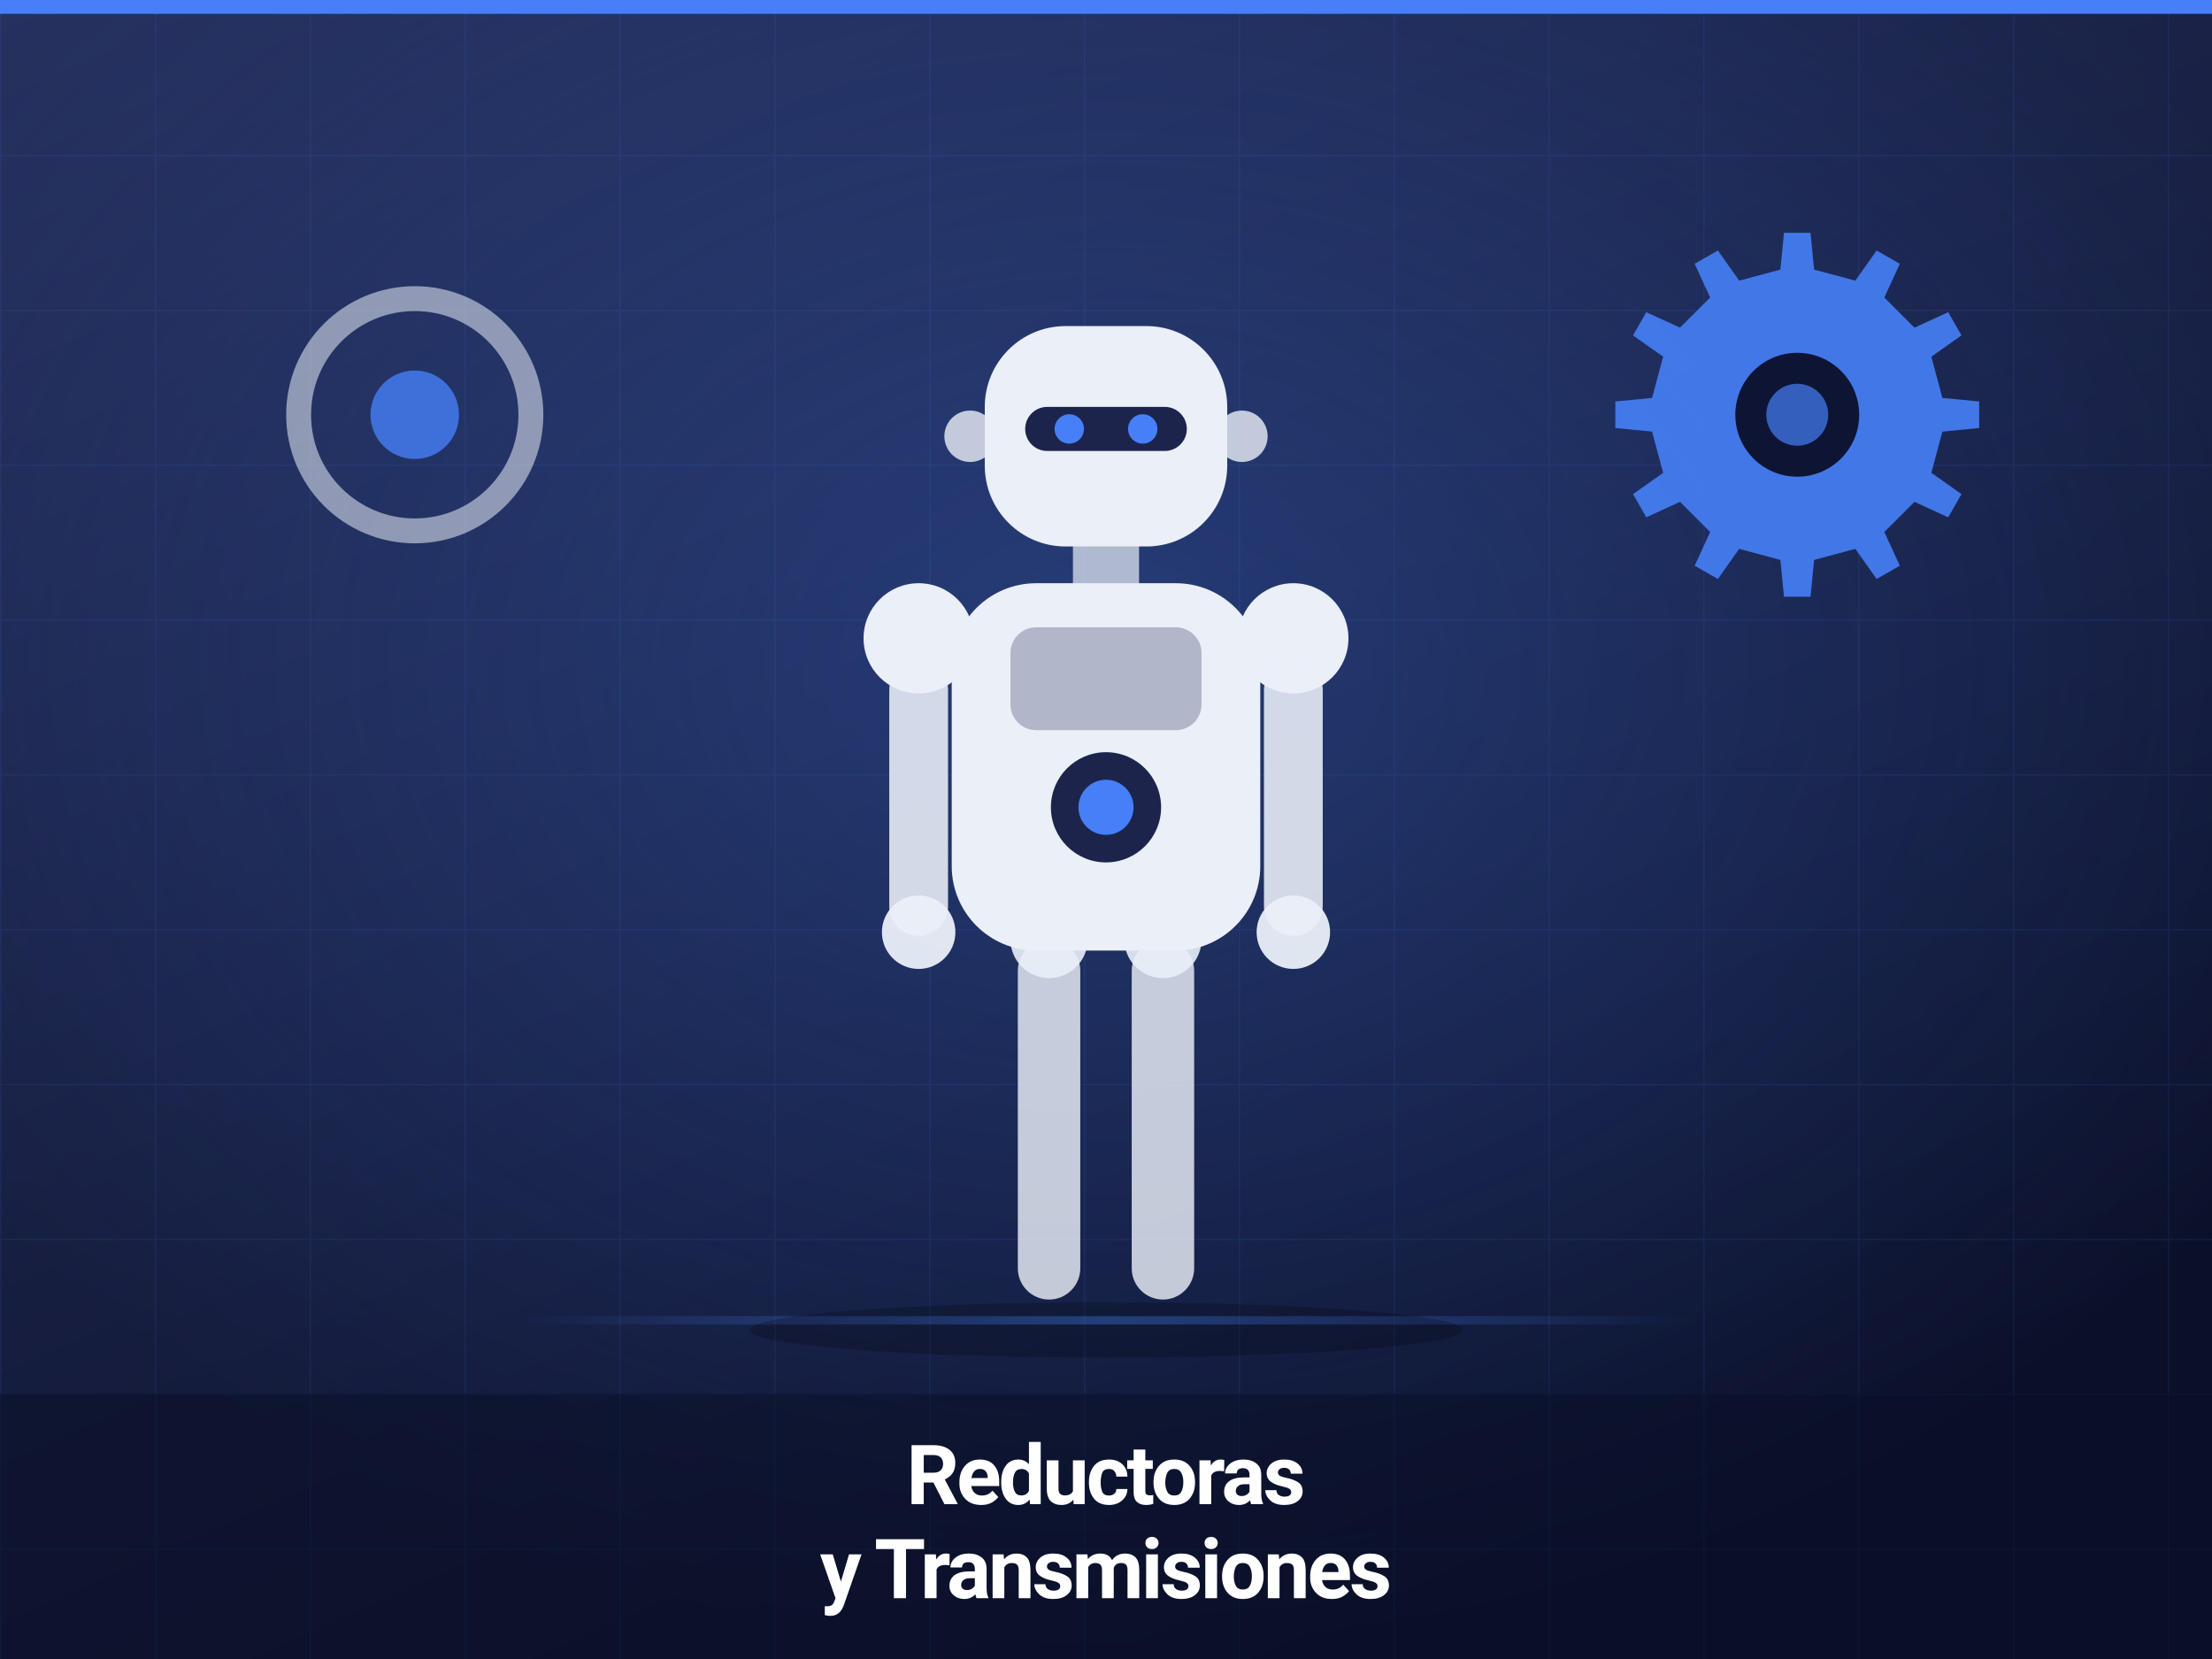
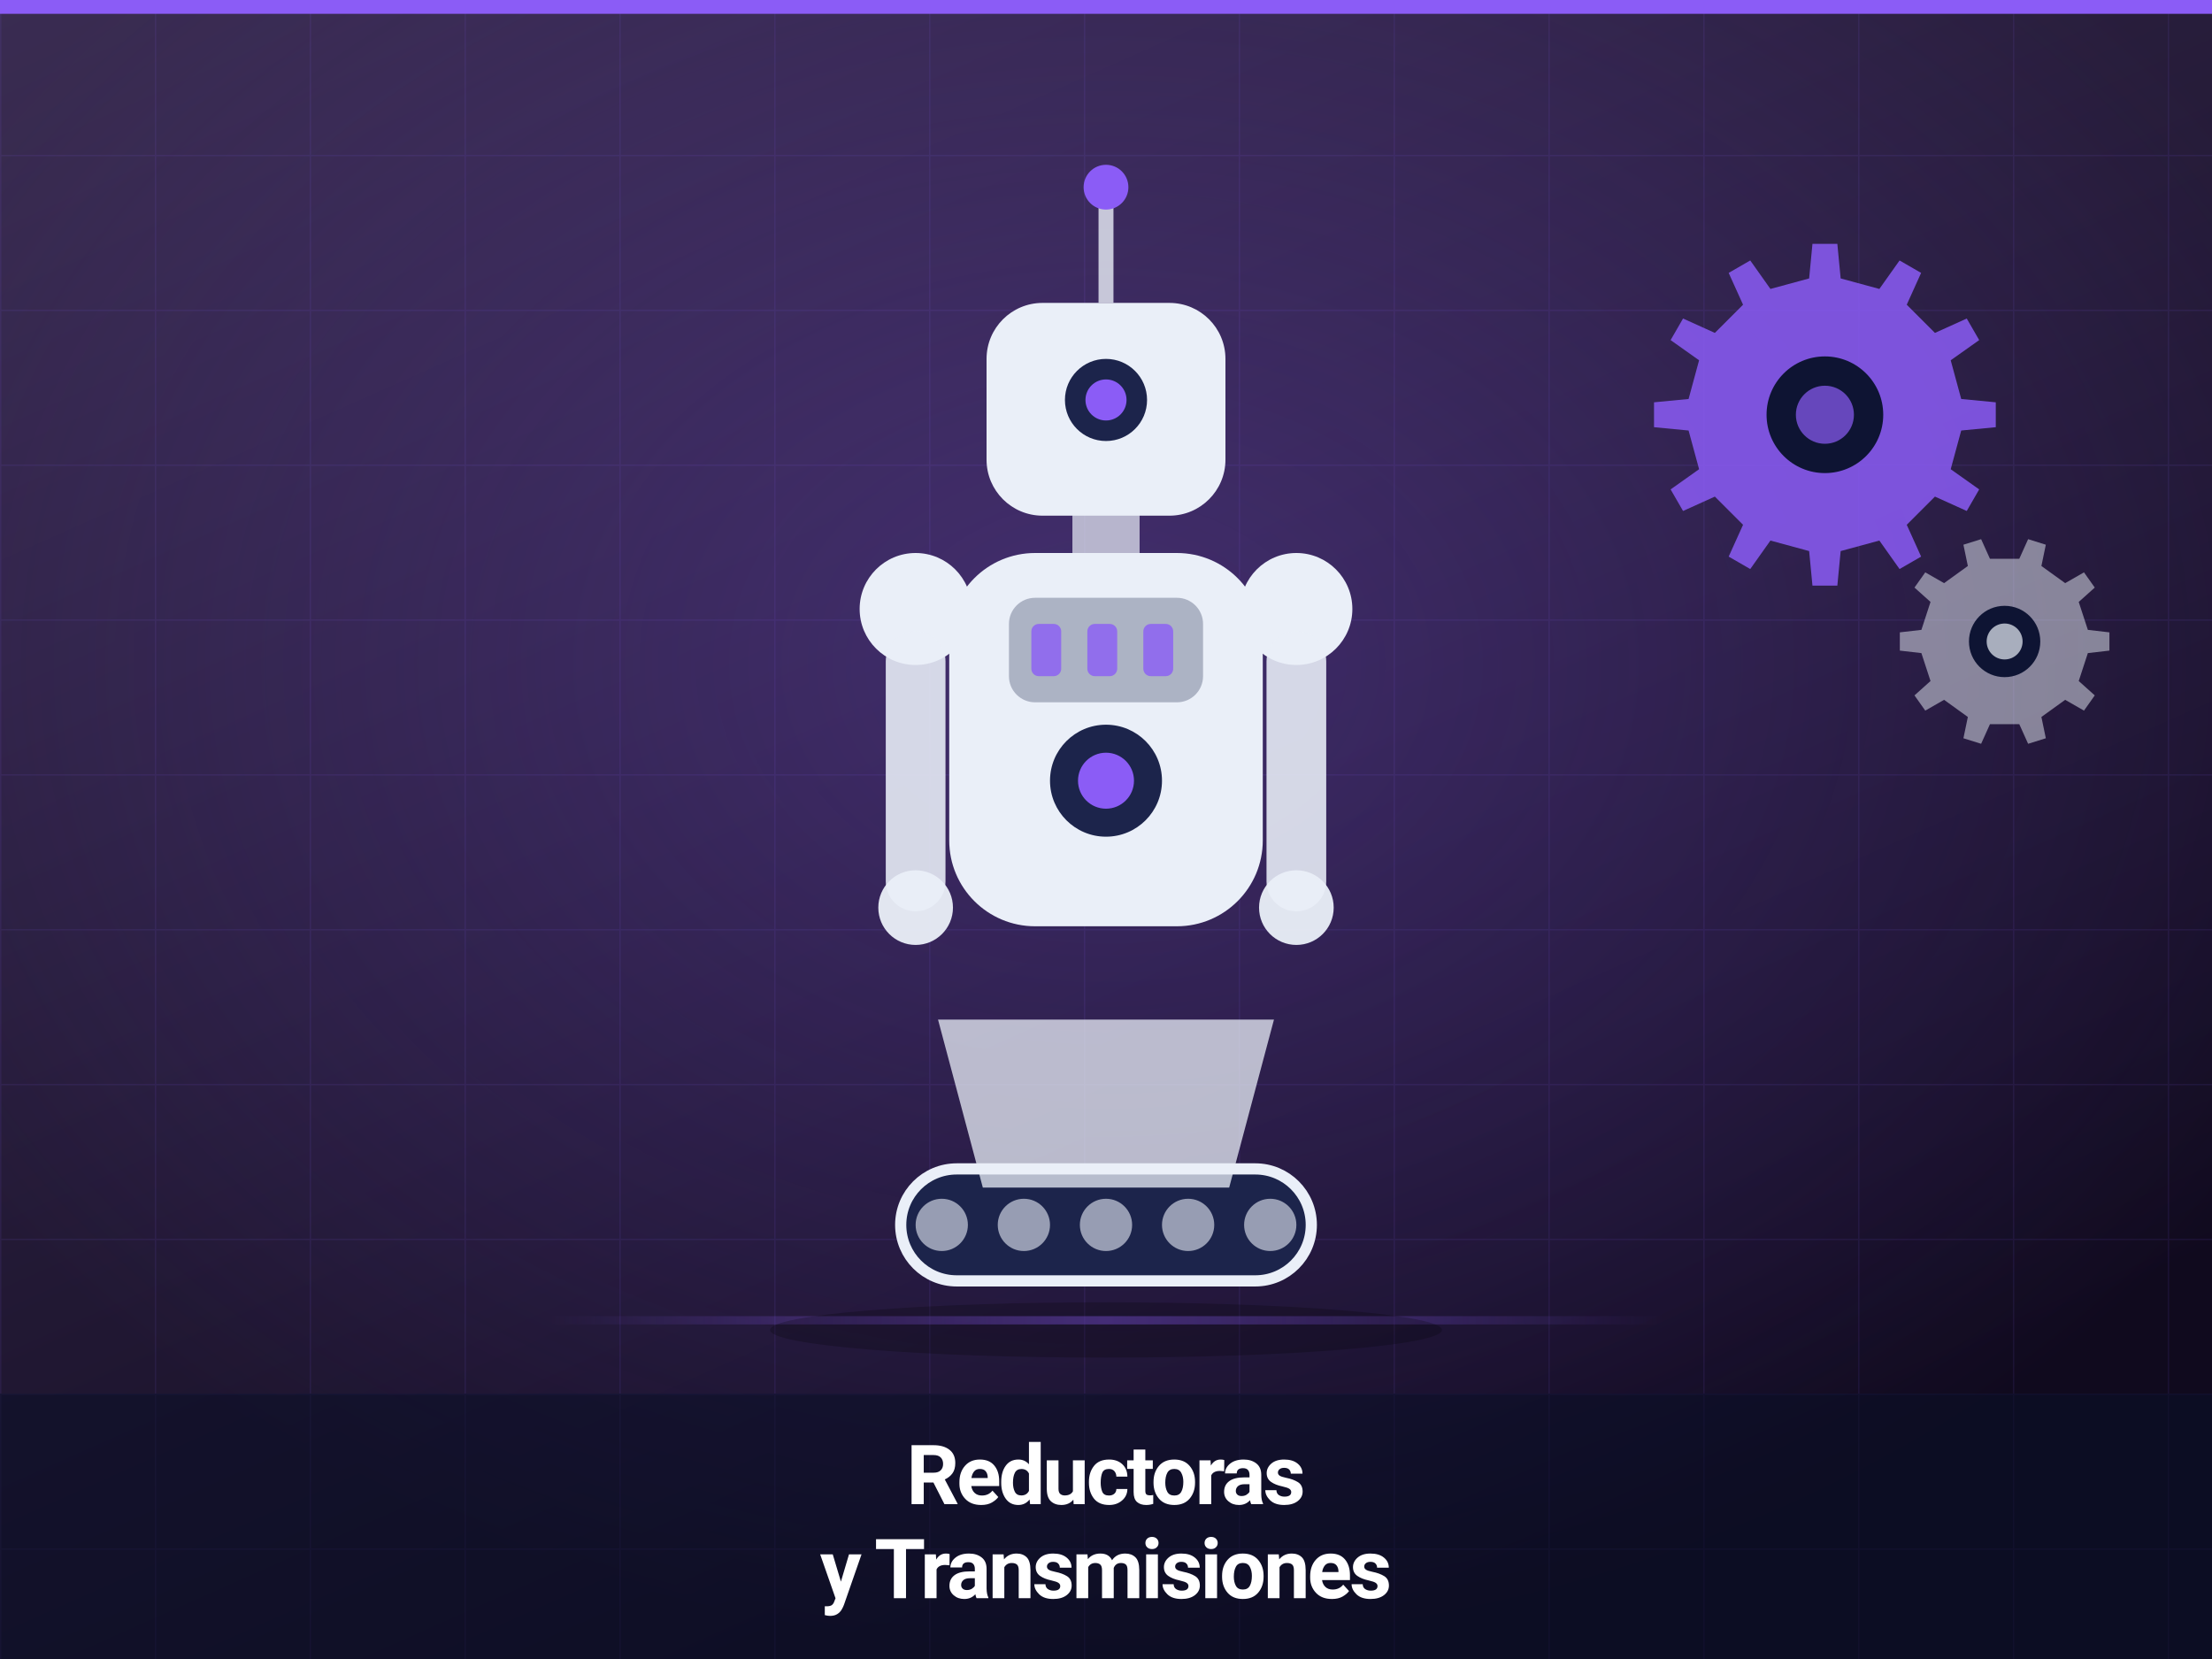
<svg xmlns="http://www.w3.org/2000/svg" viewBox="0 0 800 600" width="800" height="600">
  <defs>
    <linearGradient id="f" x1="0" y1="0" x2=".6" y2="1">
-       <stop offset="0" stop-color="#26315f" />
-       <stop offset="1" stop-color="#0b1029" />
+       <stop offset="0" stop-color="#3a2c52" />
+       <stop offset="1" stop-color="#100a1e" />
    </linearGradient>
    <radialGradient id="halo" cx="50%" cy="40%" r="60%">
-       <stop offset="0" stop-color="#467ff7" stop-opacity=".28" />
-       <stop offset="1" stop-color="#467ff7" stop-opacity="0" />
+       <stop offset="0" stop-color="#8b5cf6" stop-opacity=".28" />
+       <stop offset="1" stop-color="#8b5cf6" stop-opacity="0" />
    </radialGradient>
    <pattern id="rej" width="56" height="56" patternUnits="userSpaceOnUse">
-       <path d="M56 0H0V56" fill="none" stroke="#467ff7" stroke-opacity=".10" />
+       <path d="M56 0H0V56" fill="none" stroke="#8b5cf6" stroke-opacity=".10" />
    </pattern>
    <linearGradient id="suelo" x1="0" y1="0" x2="1" y2="0">
-       <stop offset="0" stop-color="#467ff7" stop-opacity="0" />
-       <stop offset=".5" stop-color="#467ff7" stop-opacity=".5" />
-       <stop offset="1" stop-color="#467ff7" stop-opacity="0" />
+       <stop offset="0" stop-color="#8b5cf6" stop-opacity="0" />
+       <stop offset=".5" stop-color="#8b5cf6" stop-opacity=".5" />
+       <stop offset="1" stop-color="#8b5cf6" stop-opacity="0" />
    </linearGradient>
  </defs>
  <rect width="800" height="600" fill="url(#f)" />
  <rect width="800" height="600" fill="url(#rej)" />
  <rect width="800" height="600" fill="url(#halo)" />
-   <rect x="0" y="0" width="800" height="5" fill="#467ff7" />
-   <polygon points="702.5,143.9 715.8,145.2 715.8,154.8 702.5,156.1 698.5,171.0 709.4,178.7 704.6,187.1 692.4,181.5 681.5,192.4 687.1,204.6 678.7,209.4 671.0,198.5 656.1,202.5 654.8,215.8 645.2,215.8 643.9,202.5 629.0,198.5 621.3,209.4 612.9,204.6 618.5,192.4 607.6,181.5 595.4,187.1 590.6,178.7 601.5,171.0 597.5,156.1 584.2,154.8 584.2,145.2 597.5,143.9 601.5,129.0 590.6,121.3 595.4,112.9 607.6,118.5 618.5,107.6 612.9,95.4 621.3,90.6 629.0,101.5 643.9,97.5 645.2,84.2 654.8,84.2 656.1,97.5 671.0,101.5 678.7,90.6 687.1,95.4 681.5,107.6 692.4,118.5 704.6,112.9 709.4,121.3 698.5,129.0" fill="#467ff7" opacity="0.9" />
-   <circle cx="650" cy="150" r="22.4" fill="#0e1433" />
-   <circle cx="650" cy="150" r="11.2" fill="#467ff7" opacity=".7" />
-   <circle cx="150" cy="150" r="42" fill="none" stroke="#eaeff8" stroke-width="9" opacity=".55" />
-   <circle cx="150" cy="150" r="16" fill="#467ff7" opacity=".8" />
-   <rect x="185.0" y="476" width="430" height="3" fill="url(#suelo)" />
-   <ellipse cx="400" cy="481" rx="129.0" ry="10" fill="#000" opacity=".22" />
+   <rect x="0" y="0" width="800" height="5" fill="#8b5cf6" />
+   <polygon points="709.3,144.3 721.8,145.5 721.8,154.5 709.3,155.7 705.5,169.7 715.8,177.0 711.3,184.8 699.8,179.6 689.6,189.8 694.8,201.3 687.0,205.8 679.7,195.5 665.7,199.3 664.5,211.8 655.5,211.8 654.3,199.3 640.3,195.5 633.0,205.8 625.2,201.3 630.4,189.8 620.2,179.6 608.7,184.8 604.2,177.0 614.5,169.7 610.7,155.7 598.2,154.5 598.2,145.5 610.7,144.3 614.5,130.3 604.2,123.0 608.7,115.2 620.2,120.4 630.4,110.2 625.2,98.7 633.0,94.2 640.3,104.5 654.3,100.7 655.5,88.2 664.5,88.2 665.7,100.7 679.7,104.5 687.0,94.2 694.8,98.7 689.6,110.2 699.8,120.4 711.3,115.2 715.8,123.0 705.5,130.3" fill="#8b5cf6" opacity="0.85" />
+   <circle cx="660" cy="150" r="21.1" fill="#0e1433" />
+   <circle cx="660" cy="150" r="10.5" fill="#8b5cf6" opacity=".7" />
+   <polygon points="755.1,227.8 762.9,228.7 762.9,235.3 755.1,236.2 751.8,246.3 757.6,251.5 753.7,257.0 746.9,253.1 738.3,259.3 739.9,267.0 733.5,269.0 730.3,261.9 719.7,261.9 716.5,269.0 710.1,267.0 711.7,259.3 703.1,253.1 696.3,257.0 692.4,251.5 698.2,246.3 694.9,236.2 687.1,235.3 687.1,228.7 694.9,227.8 698.2,217.7 692.4,212.5 696.3,207.0 703.1,210.9 711.7,204.7 710.1,197.0 716.5,195.0 719.7,202.1 730.3,202.1 733.5,195.0 739.9,197.0 738.3,204.7 746.9,210.9 753.7,207.0 757.6,212.5 751.8,217.7" fill="#eaeff8" opacity="0.5" />
+   <circle cx="725" cy="232" r="12.9" fill="#0e1433" />
+   <circle cx="725" cy="232" r="6.5" fill="#eaeff8" opacity=".7" />
+   <rect x="197.5" y="476" width="405" height="3" fill="url(#suelo)" />
+   <ellipse cx="400" cy="481" rx="121.5" ry="10" fill="#000" opacity=".22" />
  <g opacity="1.0">
-     <rect x="368.114" y="339.8" width="22.586" height="130.2" rx="11.293" fill="#eaeff8" opacity=".82" />
-     <circle cx="379.407" cy="339.8" r="13.95" fill="#eaeff8" opacity=".9" />
-     <rect x="409.3" y="339.8" width="22.586" height="130.2" rx="11.293" fill="#eaeff8" opacity=".82" />
-     <circle cx="420.593" cy="339.8" r="13.95" fill="#eaeff8" opacity=".9" />
-     <rect x="344.2" y="210.929" width="111.6" height="132.857" rx="30.557" fill="#eaeff8" />
-     <rect x="365.457" y="226.871" width="69.086" height="37.2" rx="9.3" fill="#1c244b" opacity=".28" />
-     <circle cx="400" cy="291.971" r="19.929" fill="#1c244b" />
-     <circle cx="400" cy="291.971" r="9.964" fill="#467ff7" />
-     <circle cx="332.243" cy="230.857" r="19.929" fill="#eaeff8" />
-     <rect x="321.614" y="238.829" width="21.257" height="99.643" rx="10.629" fill="#eaeff8" opacity=".88" />
-     <circle cx="332.243" cy="337.143" r="13.286" fill="#eaeff8" opacity=".95" />
-     <circle cx="467.757" cy="230.857" r="19.929" fill="#eaeff8" />
-     <rect x="457.129" y="238.829" width="21.257" height="99.643" rx="10.629" fill="#eaeff8" opacity=".88" />
-     <circle cx="467.757" cy="337.143" r="13.286" fill="#eaeff8" opacity=".95" />
-     <rect x="388.043" y="194.986" width="23.914" height="18.6" fill="#eaeff8" opacity=".7" />
-     <rect x="356.157" y="117.929" width="87.686" height="79.714" rx="29.229" fill="#eaeff8" />
-     <rect x="370.771" y="147.157" width="58.457" height="15.943" rx="7.971" fill="#1c244b" />
-     <circle cx="386.714" cy="155.129" r="5.314" fill="#467ff7" />
-     <circle cx="413.286" cy="155.129" r="5.314" fill="#467ff7" />
-     <circle cx="350.843" cy="157.786" r="9.3" fill="#eaeff8" opacity=".8" />
-     <circle cx="449.157" cy="157.786" r="9.3" fill="#eaeff8" opacity=".8" />
+     <rect x="325.75" y="422.75" width="148.5" height="40.5" rx="20.25" fill="#1c244b" stroke="#eaeff8" stroke-width="4.05" />
+     <circle cx="340.6" cy="443.0" r="9.45" fill="#eaeff8" opacity=".6" />
+     <circle cx="370.3" cy="443.0" r="9.45" fill="#eaeff8" opacity=".6" />
+     <circle cx="400.0" cy="443.0" r="9.45" fill="#eaeff8" opacity=".6" />
+     <circle cx="429.7" cy="443.0" r="9.45" fill="#eaeff8" opacity=".6" />
+     <circle cx="459.4" cy="443.0" r="9.45" fill="#eaeff8" opacity=".6" />
+     <path d="M339.25 368.75 h121.5 l-16.2 60.75 h-89.1 z" fill="#eaeff8" opacity=".75" />
+     <rect x="343.3" y="200.0" width="113.4" height="135.0" rx="31.05" fill="#eaeff8" />
+     <rect x="364.9" y="216.2" width="70.2" height="37.8" rx="9.45" fill="#1c244b" opacity=".30" />
+     <rect x="373.0" y="225.65" width="10.8" height="18.9" rx="2.7" fill="#8b5cf6" opacity=".8" />
+     <rect x="393.25" y="225.65" width="10.8" height="18.9" rx="2.7" fill="#8b5cf6" opacity=".8" />
+     <rect x="413.5" y="225.65" width="10.8" height="18.9" rx="2.7" fill="#8b5cf6" opacity=".8" />
+     <circle cx="400" cy="282.35" r="20.25" fill="#1c244b" />
+     <circle cx="400" cy="282.35" r="10.125" fill="#8b5cf6" />
+     <circle cx="331.15" cy="220.25" r="20.25" fill="#eaeff8" />
+     <rect x="320.35" y="228.35" width="21.6" height="101.25" rx="10.8" fill="#eaeff8" opacity=".88" />
+     <circle cx="331.15" cy="328.25" r="13.5" fill="#eaeff8" opacity=".95" />
+     <circle cx="468.85" cy="220.25" r="20.25" fill="#eaeff8" />
+     <rect x="458.05" y="228.35" width="21.6" height="101.25" rx="10.8" fill="#eaeff8" opacity=".88" />
+     <circle cx="468.85" cy="328.25" r="13.5" fill="#eaeff8" opacity=".95" />
+     <rect x="387.85" y="183.8" width="24.3" height="18.9" fill="#eaeff8" opacity=".7" />
+     <rect x="356.8" y="109.55" width="86.4" height="76.95" rx="20.25" fill="#eaeff8" />
+     <rect x="397.3" y="71.75" width="5.4" height="37.8" fill="#eaeff8" opacity=".8" />
+     <circle cx="400" cy="67.7" r="8.1" fill="#8b5cf6" />
+     <circle cx="400" cy="144.65" r="14.85" fill="#1c244b" />
+     <circle cx="400" cy="144.65" r="7.425" fill="#8b5cf6" />
  </g>
  <rect x="0" y="504" width="800" height="96" fill="#0a0f26" opacity=".55" />
  <text x="400.0" y="544" text-anchor="middle" font-family="system-ui,-apple-system,Segoe UI,Roboto,Helvetica,Arial,sans-serif" font-size="30" font-weight="700" fill="#ffffff" letter-spacing="-1">Reductoras</text>
  <text x="400.0" y="578" text-anchor="middle" font-family="system-ui,-apple-system,Segoe UI,Roboto,Helvetica,Arial,sans-serif" font-size="30" font-weight="700" fill="#ffffff" letter-spacing="-1">y Transmisiones</text>
</svg>
